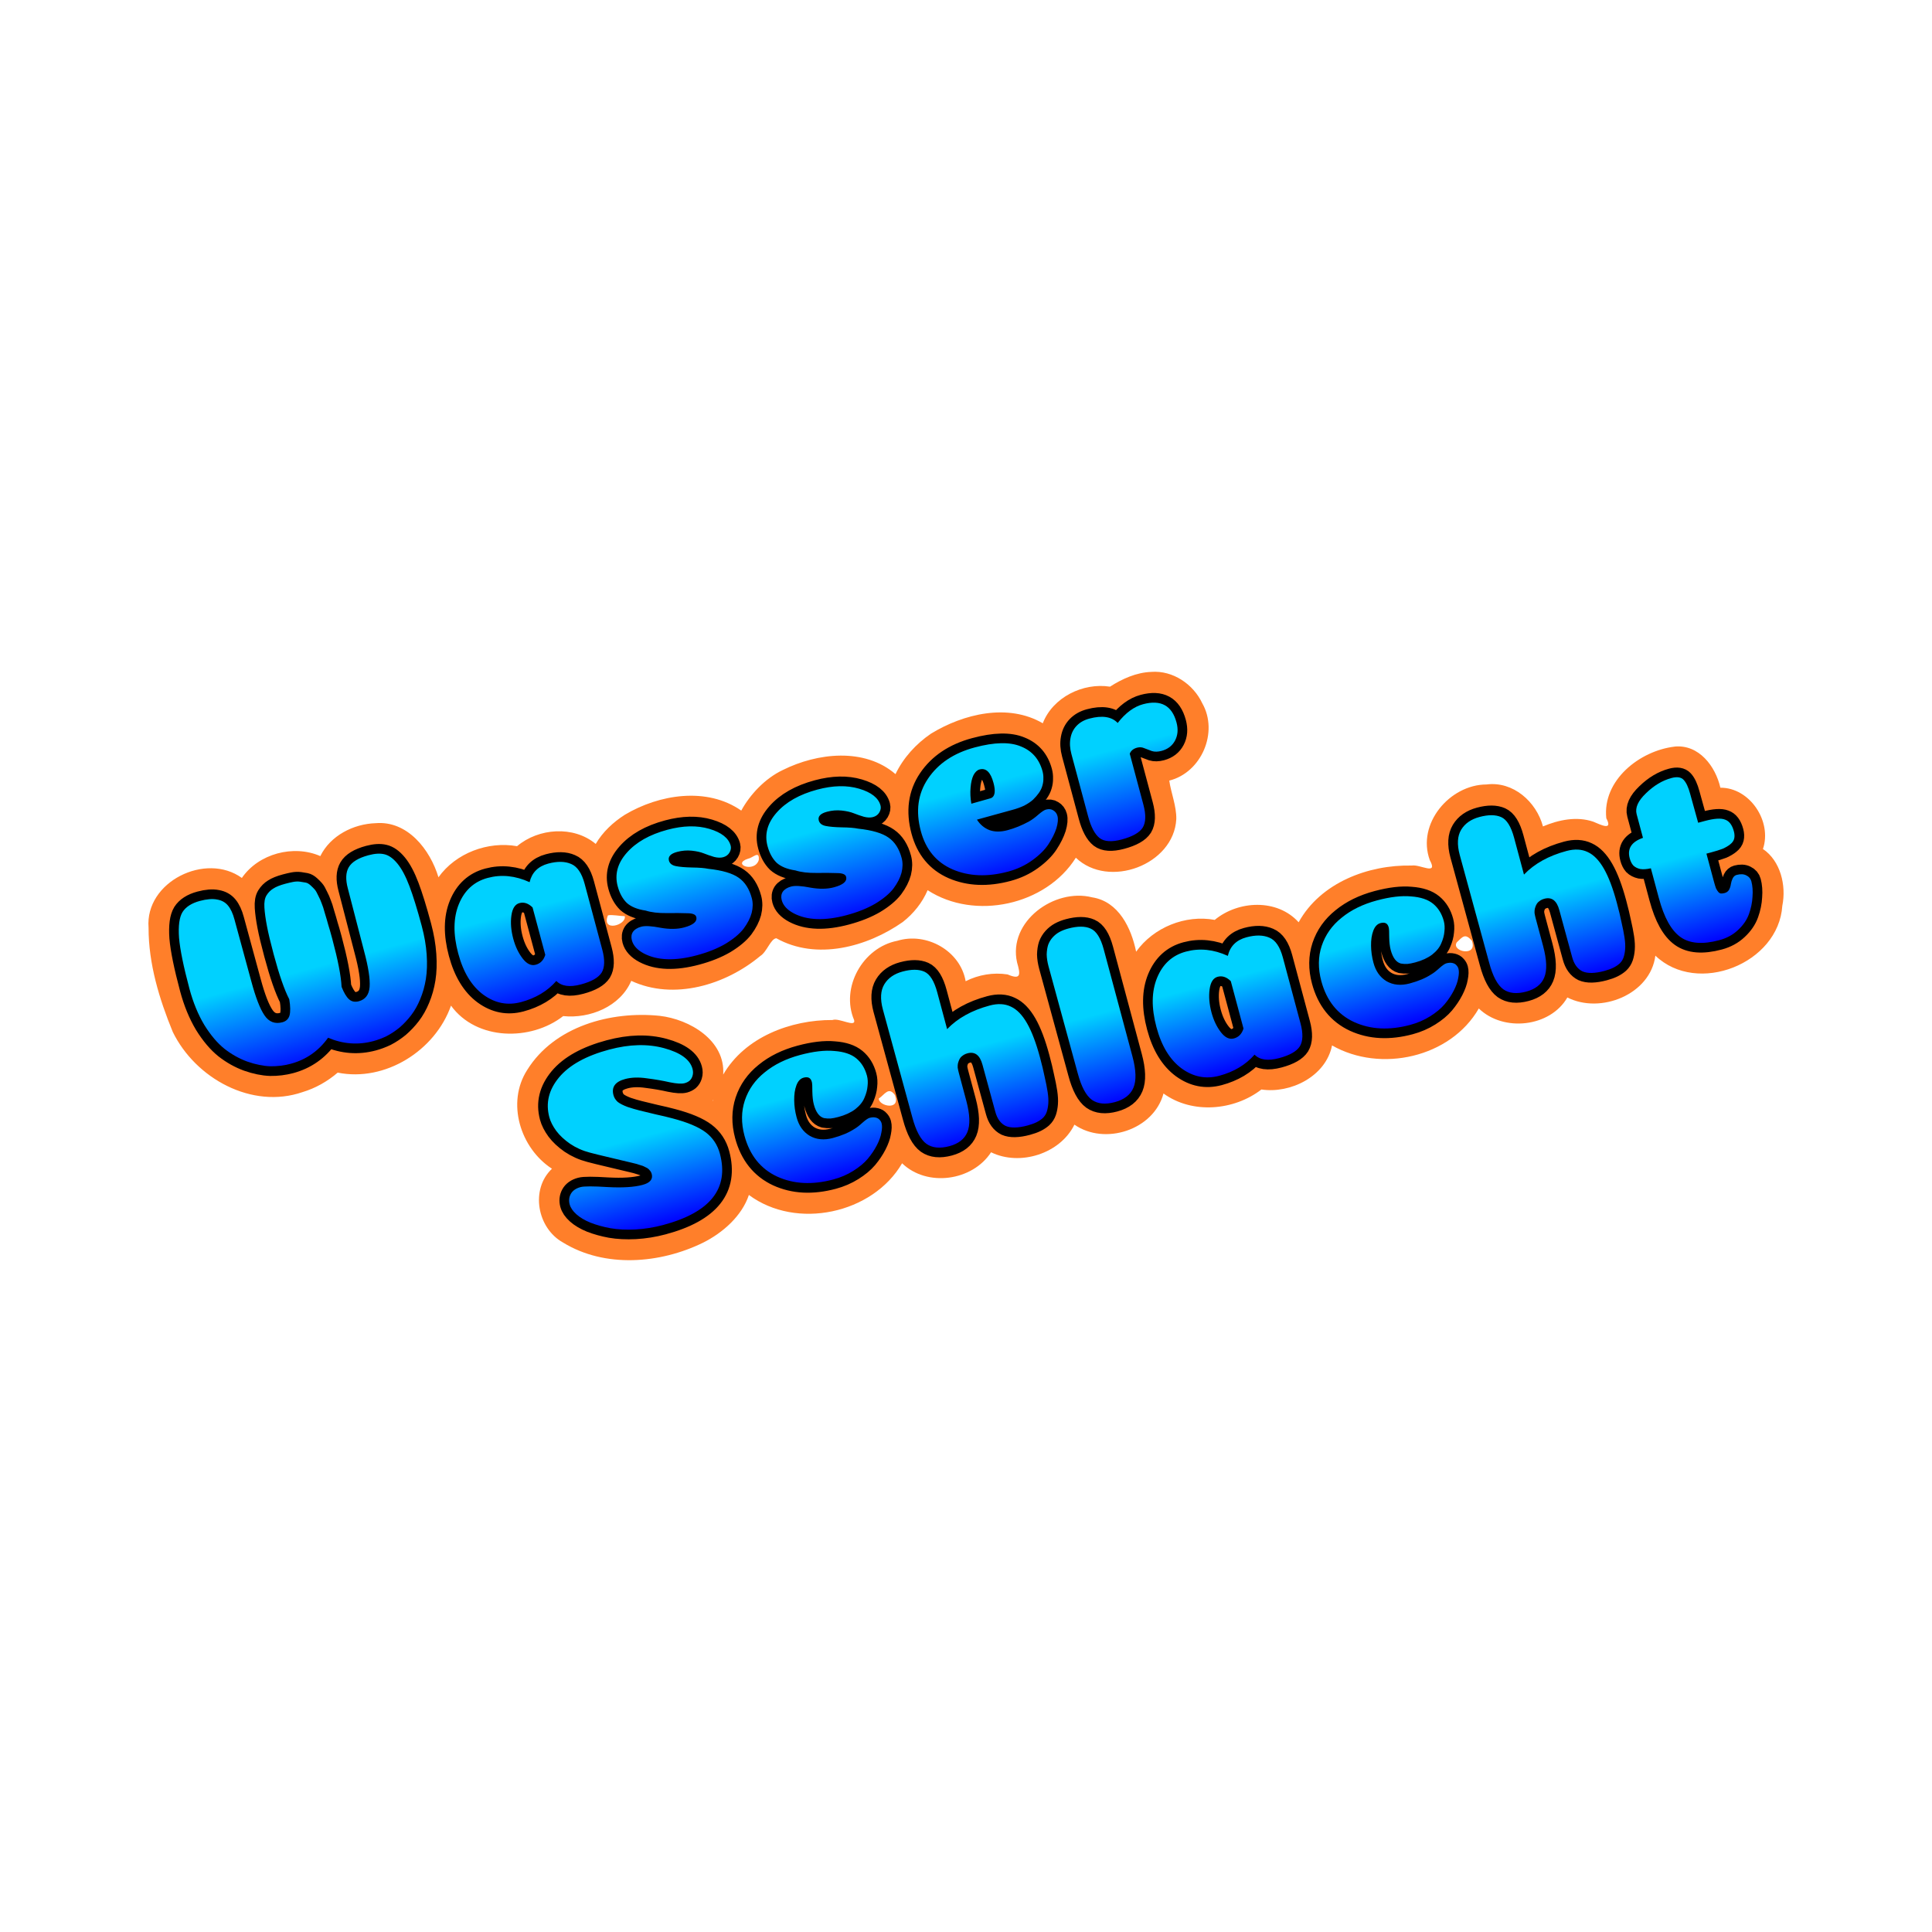
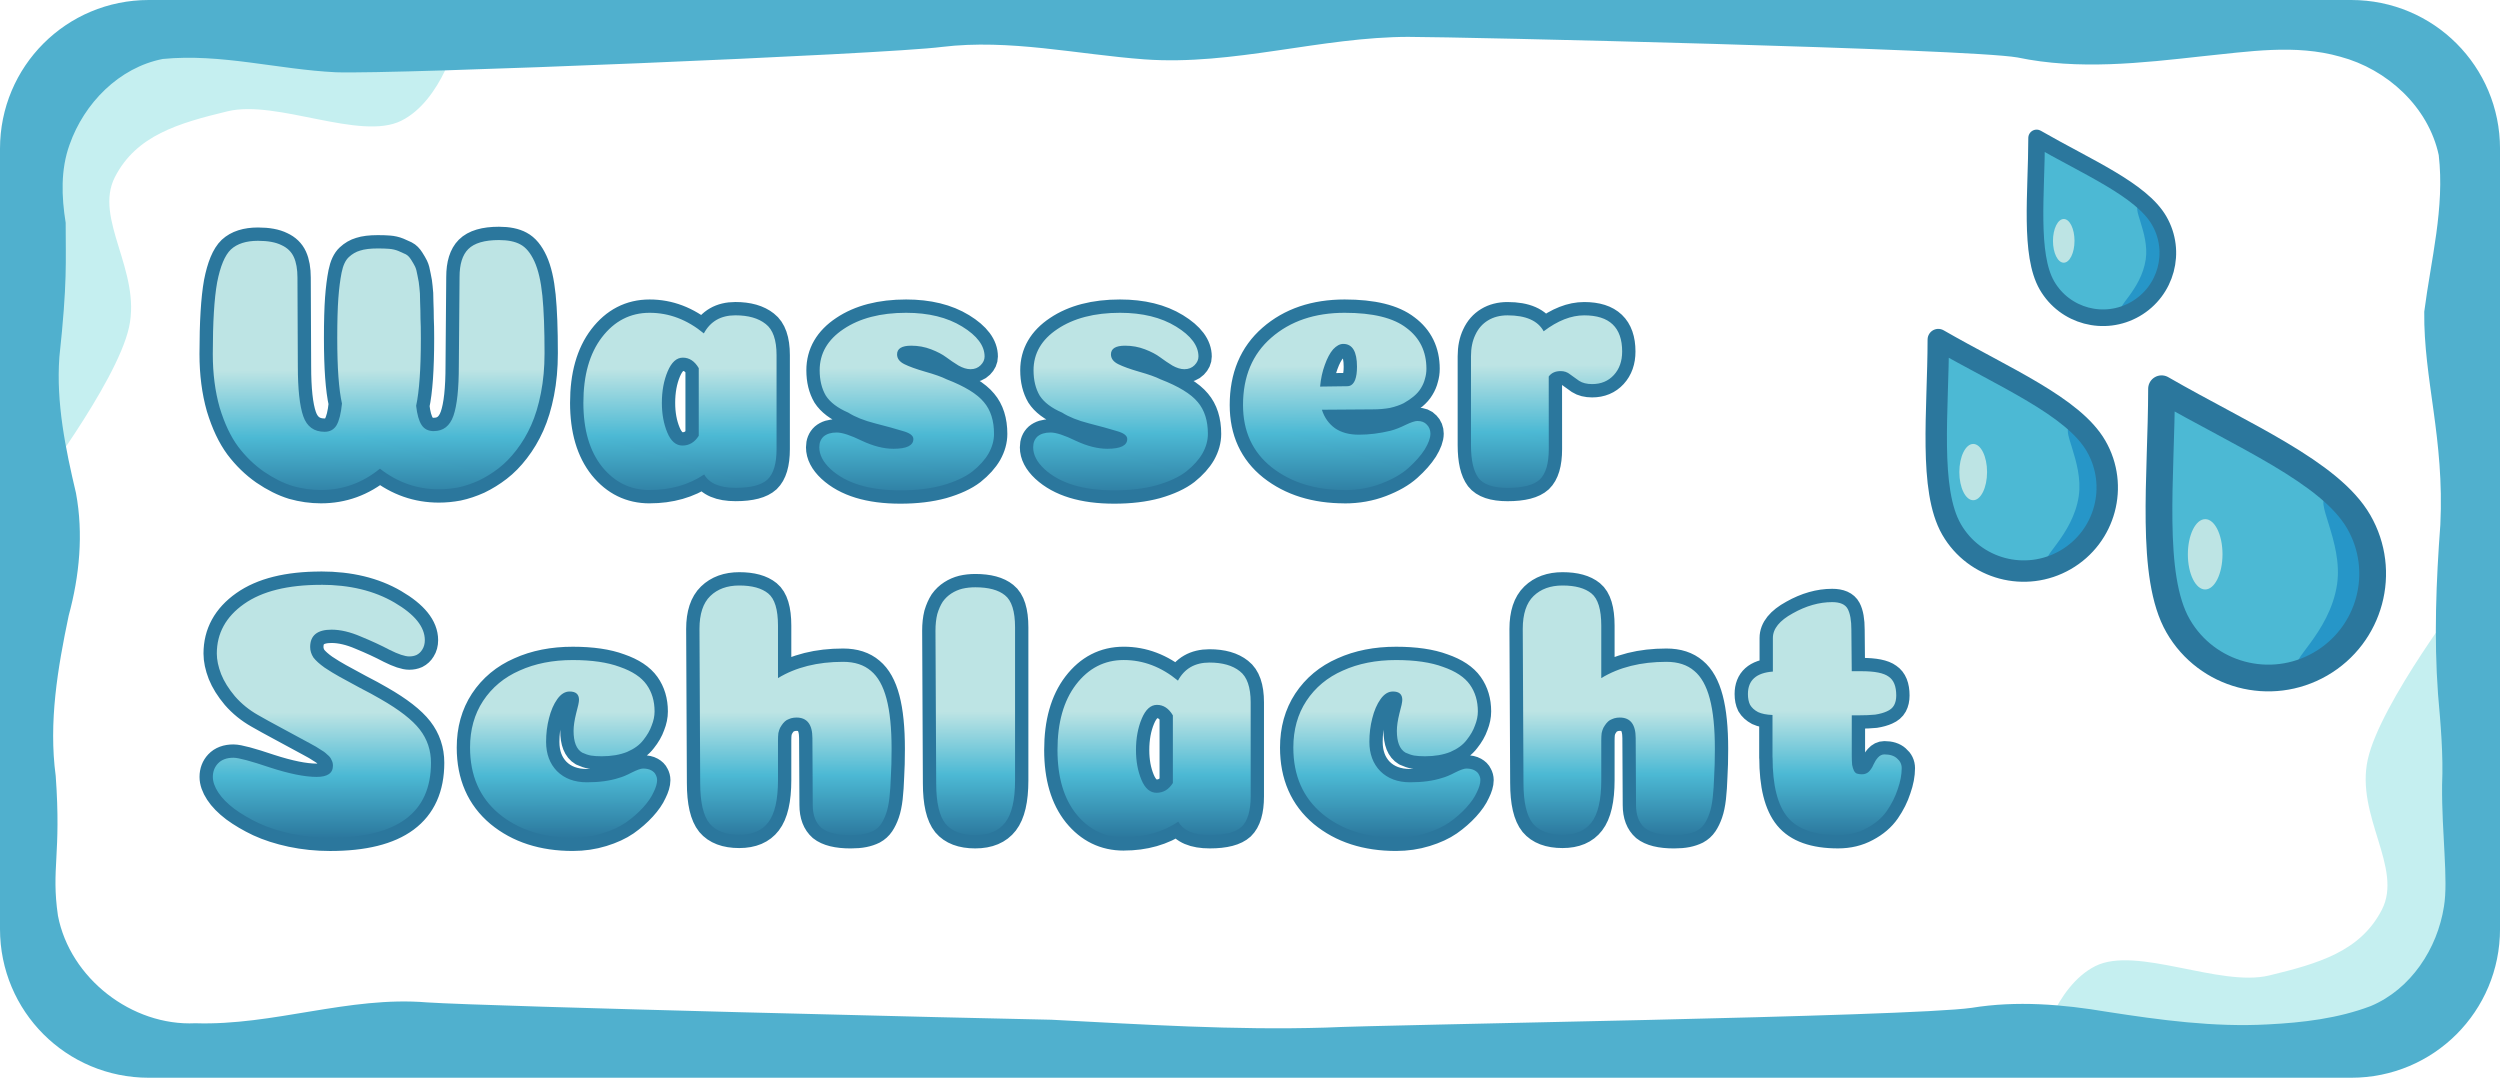
- <svg xmlns="http://www.w3.org/2000/svg" xmlns:xlink="http://www.w3.org/1999/xlink" width="100mm" height="100mm" viewBox="0 0 100 100" version="1.1" id="svg1">
+ <svg xmlns="http://www.w3.org/2000/svg" xmlns:xlink="http://www.w3.org/1999/xlink" width="93.865mm" height="40.464mm" viewBox="0 0 93.865 40.464" version="1.1" id="svg1">
  <defs id="defs1">
+     <linearGradient id="linearGradient29">
+       <stop style="stop-color:#2b779d;stop-opacity:1;" offset="0" id="stop28" />
+       <stop style="stop-color:#4cb9d4;stop-opacity:1;" offset="0.5" id="stop31" />
+       <stop style="stop-color:#bde4e4;stop-opacity:1;" offset="1" id="stop29" />
+     </linearGradient>
    <linearGradient id="linearGradient301">
-       <stop style="stop-color:#0000ff;stop-opacity:1;" offset="0" id="stop301" />
-       <stop style="stop-color:#00d1ff;stop-opacity:1;" offset="1" id="stop302" />
+       <stop style="stop-color:#2b779d;stop-opacity:1;" offset="0" id="stop301" />
+       <stop style="stop-color:#4cb9d4;stop-opacity:1;" offset="0.5" id="stop30" />
+       <stop style="stop-color:#bde4e4;stop-opacity:1;" offset="1" id="stop302" />
    </linearGradient>
-     <linearGradient xlink:href="#linearGradient301" id="linearGradient300" x1="37.911" y1="49.373" x2="36.589" y2="44.524" gradientUnits="userSpaceOnUse" />
-     <linearGradient xlink:href="#linearGradient301" id="linearGradient305" x1="58.454" y1="56.955" x2="57.22" y2="52.37" gradientUnits="userSpaceOnUse" />
+     <linearGradient xlink:href="#linearGradient29" id="linearGradient300" x1="37.911" y1="49.373" x2="36.589" y2="44.524" gradientUnits="userSpaceOnUse" gradientTransform="rotate(15,48.85489,109.8612)" />
+     <linearGradient xlink:href="#linearGradient301" id="linearGradient305" x1="58.454" y1="56.955" x2="57.22" y2="52.37" gradientUnits="userSpaceOnUse" gradientTransform="rotate(15,40.79496,48.63998)" />
  </defs>
-   <g id="layer1">
-     <text xml:space="preserve" style="font-style:normal;font-variant:normal;font-weight:900;font-stretch:normal;font-size:13.582px;line-height:1;font-family:Arial;-inkscape-font-specification:'Arial, Heavy';font-variant-ligatures:normal;font-variant-caps:normal;font-variant-numeric:normal;font-variant-east-asian:normal;letter-spacing:0.397px;word-spacing:5.292px;fill:#00ffff;stroke:none;stroke-width:0.5;stroke-linecap:round;stroke-linejoin:round;paint-order:markers stroke fill" x="146.241" y="-51.261" id="text1">
-       <tspan style="font-style:normal;font-variant:normal;font-weight:900;font-stretch:normal;font-size:13.582px;font-family:Arial;-inkscape-font-specification:'Arial, Heavy';font-variant-ligatures:normal;font-variant-caps:normal;font-variant-numeric:normal;font-variant-east-asian:normal;fill:#00ffff;stroke:none;stroke-width:0.5" x="146.241" y="-51.261" id="tspan2">WASSER</tspan>
-     </text>
-     <text xml:space="preserve" style="font-style:normal;font-variant:normal;font-weight:900;font-stretch:normal;font-size:13.582px;line-height:1;font-family:Arial;-inkscape-font-specification:'Arial, Heavy';font-variant-ligatures:normal;font-variant-caps:normal;font-variant-numeric:normal;font-variant-east-asian:normal;letter-spacing:0.397px;word-spacing:5.292px;fill:#00ffff;stroke:none;stroke-width:0.5;stroke-linecap:round;stroke-linejoin:round;paint-order:markers stroke fill" x="146.241" y="-20.838" id="text4">
-       <tspan style="font-style:normal;font-variant:normal;font-weight:900;font-stretch:normal;font-size:13.582px;font-family:Arial;-inkscape-font-specification:'Arial, Heavy';font-variant-ligatures:normal;font-variant-caps:normal;font-variant-numeric:normal;font-variant-east-asian:normal;fill:#00ffff;stroke:none;stroke-width:0.5" x="146.241" y="-20.838" id="tspan4">SCHLACHT</tspan>
-     </text>
-     <g id="g305" transform="translate(-0.01432842,0.00759314)">
-       <path id="path143" style="font-size:13.582px;line-height:1;font-family:Coiny;-inkscape-font-specification:'Coiny, Normal';letter-spacing:0.397px;word-spacing:5.292px;fill:#ff7f2a;stroke:none;stroke-width:0.5;stroke-linecap:round;stroke-linejoin:round;paint-order:markers stroke fill" d="m 59.605,34.77 c -0.772,0.025 -1.513,0.363 -2.137,0.764 -1.398,-0.218 -2.957,0.548 -3.48,1.895 -1.799,-1.05 -4.107,-0.489 -5.786,0.537 -0.775,0.528 -1.43,1.247 -1.837,2.095 -1.607,-1.383 -4.049,-1.101 -5.83,-0.214 -0.921,0.434 -1.704,1.276 -2.153,2.102 -1.782,-1.243 -4.256,-0.842 -6.029,0.217 -0.602,0.385 -1.142,0.887 -1.504,1.508 -1.148,-0.956 -2.956,-0.824 -4.072,0.117 -1.508,-0.268 -3.171,0.354 -4.068,1.609 -0.431,-1.432 -1.601,-2.939 -3.251,-2.8 -1.152,0.038 -2.342,0.642 -2.864,1.704 -1.389,-0.609 -3.2,-0.127 -4.061,1.131 -1.865,-1.352 -5.022,0.194 -4.829,2.579 -0.002,1.86 0.553,3.688 1.254,5.392 1.172,2.399 4.09,4.02 6.718,3.113 0.668,-0.201 1.289,-0.553 1.817,-1.008 2.458,0.496 5.046,-1.138 5.865,-3.467 1.321,1.819 4.135,1.844 5.807,0.541 1.38,0.143 2.954,-0.491 3.523,-1.824 2.208,1.025 4.884,0.21 6.673,-1.283 0.348,-0.212 0.539,-0.894 0.835,-0.922 2.079,1.164 4.702,0.452 6.545,-0.84 0.554,-0.433 1.011,-1 1.287,-1.648 2.436,1.584 6.128,0.784 7.672,-1.68 1.693,1.623 5.072,0.377 5.199,-1.998 0.015,-0.675 -0.279,-1.375 -0.363,-1.994 1.666,-0.418 2.56,-2.502 1.709,-4 -0.465,-0.992 -1.524,-1.712 -2.639,-1.627 z m 27.086,3.867 c -1.808,0.215 -3.743,1.737 -3.535,3.708 0.361,0.675 -0.296,0.334 -0.676,0.177 -0.856,-0.289 -1.791,-0.097 -2.602,0.246 -0.341,-1.277 -1.542,-2.348 -2.918,-2.172 -1.912,0.005 -3.628,2.039 -2.939,3.918 0.446,0.819 -0.499,0.206 -0.93,0.279 -2.251,-0.05 -4.725,0.883 -5.859,2.936 -1.113,-1.231 -3.12,-1.132 -4.344,-0.123 -1.519,-0.283 -3.171,0.389 -4.068,1.646 -0.249,-1.222 -0.905,-2.603 -2.279,-2.814 -1.95,-0.493 -4.36,1.249 -3.884,3.367 0.177,0.618 0.222,0.929 -0.491,0.624 -0.737,-0.115 -1.506,0.015 -2.17,0.351 -0.272,-1.579 -2.034,-2.557 -3.539,-2.092 -1.781,0.342 -2.951,2.42 -2.232,4.107 0.096,0.404 -0.785,-0.133 -1.12,-0.007 -2.166,-0.012 -4.536,0.886 -5.658,2.825 0.119,-1.771 -1.735,-2.863 -3.287,-3.041 -2.522,-0.259 -5.448,0.536 -6.855,2.797 -1.096,1.703 -0.358,4.053 1.279,5.117 -1.135,1.072 -0.761,3.078 0.57,3.818 2.17,1.335 5.027,1.098 7.25,0.01 1.036,-0.518 2.014,-1.392 2.373,-2.471 2.462,1.829 6.407,0.974 7.93,-1.639 1.298,1.25 3.638,0.917 4.605,-0.57 1.496,0.732 3.576,0.076 4.314,-1.43 1.573,1.093 4.107,0.276 4.611,-1.613 1.486,1.08 3.648,0.889 5.068,-0.207 1.491,0.225 3.333,-0.665 3.656,-2.281 2.505,1.433 6.132,0.635 7.596,-1.912 1.272,1.232 3.693,0.974 4.584,-0.57 1.708,0.873 4.299,-0.148 4.555,-2.164 2.174,2.08 6.376,0.415 6.57,-2.578 0.216,-1.059 -0.095,-2.33 -1.002,-2.943 0.482,-1.422 -0.671,-3.179 -2.203,-3.172 -0.252,-1.107 -1.11,-2.252 -2.371,-2.129 z m -35.625,1.889 c 0.061,0.725 -0.182,0.252 0,0 z m -11.777,3.98 c -0.215,0.692 -1.437,0.216 -0.547,-0.07 0.259,-0.052 0.587,-0.446 0.547,0.07 z m -6.936,2.908 c 0.089,0.471 -1.225,0.839 -0.873,-0.042 0.218,-0.05 0.599,0.037 0.873,0.042 z m 43.842,1.264 c 0.329,0.874 -1.083,0.568 -0.779,0.091 0.311,-0.297 0.429,-0.482 0.779,-0.091 z m -29.865,7.988 c 0.334,0.825 -0.821,0.593 -0.829,0.188 0.306,-0.209 0.508,-0.634 0.829,-0.188 z m -9.406,0.301 c -0.053,2.8e-5 0.049,-0.077 0,0 z" />
-       <path style="font-size:13.582px;line-height:1;font-family:Coiny;-inkscape-font-specification:'Coiny, Normal';letter-spacing:0.397px;word-spacing:5.292px;fill:url(#linearGradient300);fill-opacity:1;stroke:#000000;stroke-width:1;stroke-linecap:round;stroke-linejoin:round;stroke-dasharray:none;paint-order:markers stroke fill" d="m 18.585,51.818 q 0.512,-0.137 0.561,-0.741 0.046,-0.617 -0.292,-1.876 l -0.835,-3.221 q -0.186,-0.695 0.044,-1.095 0.24,-0.416 1.027,-0.627 0.485,-0.13 0.816,-0.05 0.344,0.077 0.677,0.48 0.333,0.403 0.623,1.169 0.29,0.766 0.638,2.065 0.207,0.774 0.255,1.478 0.048,0.704 -0.041,1.263 -0.089,0.558 -0.295,1.049 -0.196,0.474 -0.467,0.828 -0.271,0.354 -0.602,0.639 -0.335,0.272 -0.681,0.45 -0.337,0.161 -0.678,0.252 -1.181,0.316 -2.339,-0.175 -0.737,1.027 -1.931,1.347 -0.512,0.137 -1.062,0.13 -0.554,-0.02 -1.19,-0.244 -0.623,-0.227 -1.174,-0.656 -0.554,-0.442 -1.049,-1.238 -0.485,-0.812 -0.77,-1.875 -0.46,-1.719 -0.539,-2.64 -0.065,-0.925 0.179,-1.327 0.257,-0.406 0.9,-0.579 0.538,-0.144 0.895,-0.071 0.354,0.06 0.562,0.313 0.209,0.253 0.332,0.713 l 0.871,3.198 q 0.337,1.259 0.685,1.771 0.348,0.511 0.925,0.357 0.289,-0.077 0.37,-0.352 0.078,-0.288 -0.014,-0.84 -0.374,-0.715 -0.807,-2.329 -0.243,-0.905 -0.347,-1.454 -0.105,-0.548 -0.132,-0.963 -0.027,-0.415 0.111,-0.634 0.138,-0.22 0.343,-0.345 0.215,-0.142 0.622,-0.251 0.236,-0.063 0.41,-0.096 0.187,-0.036 0.362,-0.013 0.175,0.023 0.294,0.048 0.119,0.024 0.25,0.144 0.131,0.12 0.211,0.211 0.081,0.091 0.183,0.316 0.116,0.222 0.178,0.402 0.072,0.164 0.167,0.518 0.105,0.338 0.175,0.6 0.08,0.246 0.206,0.718 0.443,1.653 0.483,2.486 0.179,0.458 0.383,0.643 0.204,0.184 0.506,0.104 z m 8.395,0.043 q -1.036,0.278 -1.944,-0.379 -0.911,-0.67 -1.304,-2.139 -0.401,-1.496 0.033,-2.554 0.443,-1.075 1.493,-1.356 1.063,-0.285 2.168,0.221 0.178,-0.751 0.966,-0.962 0.708,-0.19 1.186,0.02 0.474,0.196 0.696,1.023 l 0.914,3.411 q 0.211,0.787 -0.033,1.19 -0.247,0.39 -1.074,0.611 -0.866,0.232 -1.271,-0.18 -0.688,0.789 -1.83,1.095 z m 0.6,-4.899 q -0.325,-0.321 -0.679,-0.226 -0.341,0.091 -0.417,0.646 -0.076,0.555 0.096,1.198 0.162,0.603 0.485,1.023 0.323,0.42 0.678,0.325 0.367,-0.098 0.495,-0.512 z m 6.982,-4.022 q 1.22,-0.327 2.167,-0.046 0.947,0.281 1.105,0.871 0.046,0.171 -0.06,0.354 -0.106,0.183 -0.329,0.243 -0.197,0.053 -0.468,-0.015 -0.275,-0.081 -0.527,-0.182 -0.252,-0.101 -0.628,-0.141 -0.376,-0.04 -0.757,0.062 -0.512,0.137 -0.427,0.452 0.06,0.223 0.357,0.284 0.298,0.061 0.835,0.072 0.55,0.007 0.848,0.068 1.086,0.117 1.573,0.464 0.483,0.335 0.677,1.056 0.095,0.354 -0.007,0.761 -0.105,0.394 -0.415,0.814 -0.313,0.407 -0.942,0.787 -0.62,0.363 -1.486,0.595 -1.692,0.453 -2.739,-0.096 -0.509,-0.271 -0.618,-0.678 -0.067,-0.249 0.052,-0.436 0.132,-0.19 0.434,-0.271 0.302,-0.081 0.999,0.056 0.694,0.123 1.219,-0.017 0.722,-0.193 0.627,-0.548 -0.049,-0.184 -0.458,-0.187 -0.412,-0.016 -1.071,-0.008 -0.659,0.008 -1.089,-0.13 -0.644,-0.095 -0.979,-0.399 -0.325,-0.321 -0.469,-0.859 -0.246,-0.918 0.465,-1.728 0.721,-0.826 2.111,-1.198 z m 7.756,-2.078 q 1.22,-0.327 2.167,-0.046 0.947,0.281 1.105,0.871 0.046,0.171 -0.06,0.354 -0.106,0.183 -0.329,0.243 -0.197,0.053 -0.468,-0.015 -0.275,-0.081 -0.527,-0.182 -0.252,-0.101 -0.628,-0.141 -0.376,-0.04 -0.757,0.062 -0.512,0.137 -0.427,0.452 0.06,0.223 0.357,0.284 0.298,0.061 0.835,0.072 0.55,0.007 0.848,0.068 1.086,0.117 1.573,0.464 0.483,0.335 0.677,1.056 0.095,0.354 -0.007,0.761 -0.105,0.394 -0.415,0.814 -0.313,0.407 -0.942,0.787 -0.62,0.363 -1.486,0.595 -1.692,0.453 -2.739,-0.096 -0.509,-0.271 -0.618,-0.678 -0.067,-0.249 0.052,-0.436 0.132,-0.19 0.434,-0.271 0.302,-0.081 0.999,0.056 0.694,0.123 1.219,-0.017 0.722,-0.193 0.627,-0.548 -0.049,-0.184 -0.458,-0.187 -0.412,-0.016 -1.071,-0.008 -0.659,0.008 -1.089,-0.13 -0.644,-0.095 -0.979,-0.399 -0.325,-0.321 -0.469,-0.859 -0.246,-0.918 0.465,-1.728 0.721,-0.826 2.111,-1.198 z m 9.872,4.245 q -1.601,0.429 -2.872,-0.116 -1.258,-0.549 -1.641,-1.979 -0.415,-1.548 0.369,-2.714 0.794,-1.183 2.421,-1.619 1.535,-0.411 2.391,-0.05 0.866,0.345 1.119,1.289 0.049,0.184 0.042,0.368 0.006,0.181 -0.053,0.38 -0.05,0.182 -0.182,0.372 -0.122,0.173 -0.301,0.348 -0.182,0.161 -0.453,0.304 -0.275,0.13 -0.603,0.218 l -1.846,0.509 q 0.244,0.385 0.652,0.543 0.404,0.145 0.929,0.004 0.564,-0.151 1.116,-0.454 0.232,-0.132 0.482,-0.354 0.263,-0.225 0.394,-0.26 0.223,-0.06 0.376,0.04 0.166,0.096 0.219,0.293 0.063,0.236 -0.055,0.633 -0.122,0.384 -0.411,0.827 -0.279,0.426 -0.833,0.828 -0.553,0.401 -1.262,0.591 z M 50.293,41.592 q 0.902,-0.256 0.98,-0.277 0.197,-0.053 0.225,-0.313 0.02,-0.188 -0.061,-0.49 -0.221,-0.827 -0.72,-0.693 -0.184,0.049 -0.315,0.295 -0.118,0.242 -0.151,0.645 -0.036,0.389 0.04,0.833 z m 8.902,0.047 q 0.211,0.787 -0.033,1.19 -0.247,0.39 -1.087,0.615 -0.774,0.207 -1.144,-0.073 -0.374,-0.294 -0.595,-1.12 l -0.865,-3.227 q -0.12,-0.446 -0.05,-0.816 0.066,-0.383 0.319,-0.648 0.253,-0.265 0.659,-0.373 0.997,-0.267 1.467,0.226 0.606,-0.781 1.315,-0.971 1.378,-0.369 1.729,0.943 0.141,0.525 -0.073,0.934 -0.214,0.409 -0.699,0.539 -0.289,0.077 -0.504,0.009 -0.202,-0.072 -0.391,-0.148 -0.176,-0.079 -0.373,-0.027 -0.289,0.077 -0.38,0.313 z" id="text2" aria-label="Wasser" />
-       <path style="font-size:13.582px;line-height:1;font-family:Coiny;-inkscape-font-specification:'Coiny, Normal';letter-spacing:0.397px;word-spacing:5.292px;fill:url(#linearGradient305);fill-opacity:1;stroke:#000000;stroke-width:1;stroke-linecap:round;stroke-linejoin:round;stroke-dasharray:none;paint-order:markers stroke fill" d="m 31.556,54.317 q 1.561,-0.418 2.835,-0.071 1.274,0.348 1.468,1.069 0.053,0.197 -4.34e-4,0.366 -0.044,0.152 -0.157,0.253 -0.104,0.084 -0.248,0.123 -0.236,0.063 -0.772,-0.046 -0.539,-0.123 -1.18,-0.204 -0.644,-0.095 -1.129,0.035 -0.774,0.207 -0.605,0.837 0.053,0.197 0.22,0.349 0.177,0.135 0.505,0.258 0.325,0.11 0.626,0.184 0.301,0.074 0.827,0.2 0.522,0.113 0.887,0.212 1.165,0.307 1.712,0.722 0.547,0.416 0.73,1.098 0.728,2.716 -2.933,3.696 -0.722,0.193 -1.442,0.232 -0.708,0.035 -1.283,-0.064 -0.562,-0.103 -1.033,-0.286 -0.458,-0.187 -0.735,-0.436 -0.278,-0.249 -0.348,-0.511 -0.077,-0.289 0.054,-0.535 0.141,-0.263 0.508,-0.361 0.276,-0.074 1.42,-8.24e-4 1.141,0.06 1.784,-0.112 0.59,-0.158 0.481,-0.565 -0.032,-0.118 -0.109,-0.196 -0.067,-0.094 -0.21,-0.155 -0.133,-0.077 -0.298,-0.117 -0.156,-0.057 -0.44,-0.121 -0.271,-0.068 -0.556,-0.132 -0.271,-0.068 -0.721,-0.172 -0.45,-0.104 -0.873,-0.216 -0.559,-0.145 -1.022,-0.457 -0.45,-0.315 -0.713,-0.667 -0.266,-0.365 -0.358,-0.706 -0.295,-1.102 0.502,-2.061 0.798,-0.959 2.608,-1.444 z m 10.475,1.665 q -0.081,-0.302 -0.422,-0.21 -0.249,0.067 -0.372,0.395 -0.123,0.328 -0.115,0.776 0.004,0.435 0.124,0.881 0.176,0.656 0.678,0.957 0.516,0.298 1.198,0.115 0.669,-0.179 1.112,-0.467 0.183,-0.105 0.42,-0.323 0.25,-0.222 0.368,-0.253 0.184,-0.049 0.319,-0.015 0.136,0.034 0.2,0.115 0.077,0.078 0.105,0.183 0.049,0.184 -0.012,0.481 -0.048,0.294 -0.233,0.653 -0.185,0.359 -0.472,0.703 -0.278,0.328 -0.747,0.622 -0.469,0.295 -1.034,0.446 -1.627,0.436 -2.908,-0.149 -1.285,-0.598 -1.693,-2.12 -0.26,-0.971 0.019,-1.819 0.289,-0.865 1.03,-1.457 0.738,-0.605 1.827,-0.897 1.036,-0.278 1.772,-0.208 0.745,0.053 1.143,0.383 0.398,0.329 0.549,0.893 0.067,0.249 0.032,0.54 -0.022,0.287 -0.161,0.606 -0.126,0.315 -0.474,0.591 -0.351,0.263 -0.876,0.403 -0.236,0.063 -0.401,0.079 -0.151,0.012 -0.343,-0.021 -0.182,-0.05 -0.313,-0.225 -0.131,-0.176 -0.212,-0.477 -0.07,-0.262 -0.077,-0.654 0.003,-0.409 -0.029,-0.527 z m 8.837,-0.877 q -0.2,-0.748 -0.778,-0.593 -0.105,0.028 -0.19,0.079 -0.072,0.047 -0.14,0.108 -0.055,0.057 -0.1,0.153 -0.035,0.08 -0.063,0.186 -0.018,0.089 -0.013,0.214 0.019,0.122 0.057,0.266 l 0.387,1.443 q 0.288,1.076 0.057,1.63 -0.222,0.537 -0.93,0.727 -0.735,0.197 -1.185,-0.118 -0.454,-0.328 -0.735,-1.378 l -1.524,-5.582 q -0.218,-0.813 0.074,-1.299 0.292,-0.486 0.948,-0.662 0.695,-0.186 1.127,0.007 0.432,0.194 0.667,1.073 l 0.51,1.902 q 0.813,-0.85 2.203,-1.223 0.63,-0.169 1.098,0.057 0.465,0.213 0.835,0.859 0.37,0.646 0.672,1.774 0.155,0.577 0.241,1.004 0.099,0.423 0.155,0.788 0.052,0.352 0.033,0.596 -0.019,0.244 -0.082,0.43 -0.063,0.186 -0.209,0.323 -0.136,0.121 -0.323,0.213 -0.186,0.092 -0.462,0.166 -0.735,0.197 -1.133,0.022 -0.389,-0.191 -0.536,-0.742 z m 7.761,-0.434 q 0.285,1.063 0.054,1.617 -0.231,0.554 -0.966,0.751 -0.735,0.197 -1.185,-0.118 -0.454,-0.328 -0.735,-1.378 l -1.51,-5.529 q -0.091,-0.341 -0.096,-0.621 0.008,-0.283 0.077,-0.499 0.082,-0.219 0.234,-0.386 0.152,-0.167 0.348,-0.276 0.209,-0.112 0.458,-0.179 0.722,-0.193 1.153,3.7e-4 0.445,0.19 0.68,1.069 z m 4.491,1.004 q -1.036,0.278 -1.944,-0.379 -0.911,-0.67 -1.304,-2.139 -0.401,-1.496 0.033,-2.554 0.443,-1.075 1.493,-1.356 1.063,-0.285 2.168,0.221 0.178,-0.751 0.966,-0.962 0.708,-0.19 1.186,0.02 0.474,0.196 0.696,1.023 l 0.914,3.411 q 0.211,0.787 -0.033,1.19 -0.247,0.39 -1.074,0.611 -0.866,0.232 -1.271,-0.18 -0.688,0.789 -1.83,1.095 z m 0.6,-4.899 q -0.325,-0.321 -0.679,-0.226 -0.341,0.091 -0.417,0.646 -0.076,0.555 0.096,1.198 0.162,0.603 0.485,1.023 0.323,0.42 0.678,0.325 0.367,-0.098 0.495,-0.512 z m 8.169,-2.794 q -0.081,-0.302 -0.422,-0.21 -0.249,0.067 -0.372,0.395 -0.123,0.328 -0.115,0.776 0.004,0.435 0.124,0.881 0.176,0.656 0.678,0.957 0.516,0.298 1.198,0.115 0.669,-0.179 1.112,-0.467 0.183,-0.105 0.42,-0.323 0.25,-0.222 0.368,-0.253 0.184,-0.049 0.319,-0.015 0.136,0.034 0.2,0.115 0.077,0.078 0.105,0.183 0.049,0.184 -0.012,0.481 -0.048,0.294 -0.233,0.653 -0.185,0.359 -0.472,0.703 -0.278,0.328 -0.747,0.622 -0.469,0.295 -1.034,0.446 -1.627,0.436 -2.908,-0.149 -1.285,-0.598 -1.693,-2.12 -0.26,-0.971 0.019,-1.819 0.289,-0.865 1.03,-1.457 0.738,-0.605 1.827,-0.897 1.036,-0.278 1.772,-0.208 0.745,0.053 1.143,0.383 0.398,0.329 0.549,0.893 0.067,0.249 0.032,0.54 -0.022,0.287 -0.161,0.606 -0.126,0.315 -0.474,0.591 -0.351,0.263 -0.876,0.403 -0.236,0.063 -0.401,0.079 -0.151,0.012 -0.343,-0.021 -0.182,-0.05 -0.313,-0.225 -0.131,-0.176 -0.212,-0.477 -0.07,-0.262 -0.077,-0.654 0.003,-0.409 -0.029,-0.527 z m 8.837,-0.877 q -0.2,-0.748 -0.778,-0.593 -0.105,0.028 -0.19,0.079 -0.072,0.047 -0.14,0.108 -0.055,0.057 -0.1,0.153 -0.035,0.08 -0.063,0.186 -0.018,0.089 -0.013,0.214 0.019,0.122 0.057,0.266 l 0.387,1.443 q 0.288,1.076 0.057,1.63 -0.222,0.537 -0.93,0.727 -0.735,0.197 -1.185,-0.118 -0.454,-0.328 -0.735,-1.378 l -1.524,-5.582 q -0.218,-0.813 0.074,-1.299 0.292,-0.486 0.948,-0.662 0.695,-0.186 1.127,0.007 0.432,0.194 0.667,1.073 l 0.51,1.902 q 0.813,-0.85 2.203,-1.223 0.63,-0.169 1.098,0.057 0.465,0.213 0.835,0.859 0.37,0.646 0.672,1.774 0.155,0.577 0.241,1.004 0.099,0.423 0.155,0.788 0.052,0.352 0.033,0.596 -0.019,0.244 -0.082,0.43 -0.063,0.186 -0.209,0.323 -0.136,0.121 -0.323,0.213 -0.186,0.092 -0.462,0.166 -0.735,0.197 -1.133,0.022 -0.389,-0.191 -0.536,-0.742 z m 5.152,-0.621 -0.415,-1.548 q -0.331,0.075 -0.553,0.036 -0.225,-0.052 -0.359,-0.185 -0.121,-0.136 -0.184,-0.372 -0.2,-0.748 0.687,-1.056 L 84.727,42.137 q -0.134,-0.499 0.483,-1.085 0.613,-0.6 1.321,-0.79 0.433,-0.116 0.631,0.098 0.198,0.214 0.332,0.713 l 0.417,1.505 0.354,-0.095 q 0.722,-0.193 1.037,-0.067 0.325,0.11 0.458,0.608 0.056,0.21 0.016,0.375 -0.04,0.165 -0.203,0.293 -0.149,0.124 -0.388,0.231 -0.242,0.093 -0.61,0.191 l -0.236,0.063 0.387,1.443 q 0.056,0.21 0.108,0.351 0.061,0.124 0.122,0.192 0.06,0.068 0.133,0.077 0.086,0.005 0.191,-0.023 0.157,-0.042 0.234,-0.175 0.073,-0.146 0.091,-0.291 0.027,-0.162 0.091,-0.291 0.073,-0.146 0.205,-0.181 0.302,-0.081 0.498,0.021 0.209,0.099 0.265,0.309 0.095,0.354 0.06,0.8 -0.022,0.442 -0.183,0.893 -0.16,0.451 -0.566,0.827 -0.392,0.372 -0.97,0.527 -1.299,0.348 -2.012,-0.164 -0.714,-0.512 -1.114,-2.007 z" id="text3" aria-label="Schlacht" />
+   <g id="layer1" transform="translate(-3.051784,-29.77579)">
+     <g id="g32" transform="translate(-0.436398,-0.9351385)">
+       <path style="fill:#c5eff0;fill-opacity:1;stroke:none;stroke-width:1.3;stroke-linecap:round;stroke-linejoin:round;stroke-dasharray:none;stroke-opacity:1;paint-order:stroke fill markers" d="m 80.046,70.157 h 13.346 l 2.825,-2.765 -0.125,-14.516 c 0,0 -3.235,4.23 -3.703,6.348 -0.468,2.118 1.334,4.076 0.529,5.643 -0.805,1.566 -2.38,2.021 -4.232,2.469 -1.852,0.447 -4.982,-1.125 -6.524,-0.353 -1.542,0.772 -2.116,3.174 -2.116,3.174 z" id="path48" />
+       <path style="fill:#c5eff0;fill-opacity:1;stroke:none;stroke-width:1.3;stroke-linecap:round;stroke-linejoin:round;stroke-dasharray:none;stroke-opacity:1;paint-order:stroke fill markers" d="M 20.674,32.068 H 7.329 l -2.825,2.765 0.125,14.516 c 0,0 3.235,-4.23 3.703,-6.348 0.468,-2.118 -1.334,-4.076 -0.529,-5.643 0.805,-1.566 2.38,-2.021 4.232,-2.469 1.852,-0.447 4.982,1.125 6.524,0.353 1.542,-0.772 2.116,-3.174 2.116,-3.174 z" id="path47" />
+       <path id="rect27" style="fill:#50b0ce;fill-opacity:1;stroke:none;stroke-width:0.1;stroke-dasharray:none;paint-order:stroke fill markers" d="m 9.075,30.711 c -3.095,0 -5.587,2.492 -5.587,5.587 v 29.291 c 0,3.095 2.492,5.587 5.587,5.587 H 91.767 c 3.095,0 5.587,-2.492 5.587,-5.587 V 36.298 c 0,-3.095 -2.492,-5.587 -5.587,-5.587 z m 47.329,1.385 c 1.905,0 20.968,0.445 22.83,0.772 2.293,0.481 4.648,0.209 6.951,-0.046 1.712,-0.17 3.481,-0.464 5.17,0.018 1.759,0.467 3.311,1.884 3.698,3.695 0.229,1.979 -0.294,3.93 -0.544,5.88 -0.027,2.546 0.761,4.74 0.604,8.002 -0.158,2.113 -0.241,4.236 -0.087,6.352 0.1,1.137 0.202,2.277 0.153,3.42 -0.016,1.843 0.238,3.551 0.07,4.558 -0.246,1.582 -1.241,3.105 -2.747,3.737 -1.231,0.467 -2.555,0.623 -3.863,0.689 -2.026,0.112 -4.044,-0.164 -6.041,-0.473 -1.676,-0.283 -3.396,-0.423 -5.083,-0.149 -2.34,0.339 -21.898,0.624 -24.26,0.742 -3.431,0.104 -6.861,-0.119 -10.287,-0.295 -2.385,-0.044 -21.07,-0.494 -23.446,-0.651 -2.934,-0.245 -5.771,0.877 -8.699,0.783 -2.384,0.114 -4.707,-1.69 -5.159,-4.038 -0.26,-1.789 0.13,-2.274 -0.084,-5.246 -0.271,-2.018 0.073,-4.048 0.487,-6.021 0.406,-1.492 0.558,-3.073 0.274,-4.601 -0.394,-1.669 -0.748,-3.38 -0.624,-5.105 0.305,-2.825 0.236,-3.56 0.237,-5.044 -0.157,-0.973 -0.194,-1.998 0.148,-2.938 0.546,-1.549 1.853,-2.89 3.497,-3.212 2.182,-0.214 4.325,0.394 6.494,0.499 2.186,0.085 20.612,-0.673 22.757,-0.951 2.547,-0.307 5.078,0.28 7.61,0.467 3.339,0.241 6.619,-0.845 9.944,-0.845 z" />
+     </g>
+     <g id="g35" transform="translate(-15.29676)">
+       <path style="font-size:13.582px;line-height:1;font-family:Coiny;-inkscape-font-specification:'Coiny, Normal';letter-spacing:0.397px;word-spacing:5.292px;fill:url(#linearGradient300);fill-opacity:1;stroke:#2b779d;stroke-width:1;stroke-linecap:round;stroke-linejoin:round;stroke-dasharray:none;stroke-opacity:1;paint-order:markers stroke fill" d="m 34.639,45.961 q 0.53,0 0.733,-0.57 0.204,-0.584 0.204,-1.888 l 0.027,-3.328 q 0,-0.72 0.326,-1.046 0.34,-0.34 1.154,-0.34 0.503,0 0.801,0.163 0.312,0.163 0.53,0.638 0.217,0.475 0.299,1.29 0.081,0.815 0.081,2.16 0,0.801 -0.136,1.494 -0.136,0.693 -0.367,1.209 -0.231,0.516 -0.557,0.937 -0.312,0.407 -0.666,0.679 -0.353,0.272 -0.747,0.462 -0.394,0.177 -0.774,0.258 -0.367,0.068 -0.72,0.068 -1.222,0 -2.214,-0.774 -0.978,0.801 -2.214,0.801 -0.53,0 -1.059,-0.149 -0.53,-0.163 -1.087,-0.543 -0.543,-0.38 -0.964,-0.937 -0.421,-0.57 -0.693,-1.467 -0.258,-0.91 -0.258,-2.01 -10e-7,-1.779 0.163,-2.689 0.177,-0.91 0.516,-1.236 0.353,-0.326 1.019,-0.326 0.557,0 0.883,0.163 0.326,0.149 0.462,0.448 0.136,0.299 0.136,0.774 l 0.014,3.314 q -1e-6,1.304 0.204,1.888 0.204,0.584 0.801,0.584 0.299,-5e-6 0.448,-0.244 0.149,-0.258 0.204,-0.815 -0.177,-0.788 -0.177,-2.458 0,-0.937 0.041,-1.494 0.041,-0.557 0.122,-0.964 0.081,-0.407 0.272,-0.584 0.19,-0.177 0.421,-0.244 0.244,-0.081 0.666,-0.081 0.244,5e-6 0.421,0.014 0.19,0.014 0.353,0.081 0.163,0.068 0.272,0.122 0.109,0.054 0.204,0.204 0.095,0.149 0.149,0.258 0.054,0.109 0.095,0.353 0.054,0.244 0.068,0.435 0.027,0.177 0.027,0.543 0.014,0.353 0.014,0.625 0.014,0.258 0.014,0.747 0,1.711 -0.177,2.526 0.054,0.489 0.204,0.72 0.149,0.231 0.462,0.231 z m 8.098,2.214 q -1.073,0 -1.779,-0.869 -0.706,-0.883 -0.706,-2.404 -10e-7,-1.548 0.693,-2.458 0.706,-0.924 1.793,-0.924 1.1,0 2.037,0.774 0.367,-0.679 1.182,-0.679 0.733,10e-7 1.141,0.326 0.407,0.312 0.407,1.168 l -10e-7,3.531 q 0,0.815 -0.34,1.141 -0.34,0.312 -1.195,0.312 -0.896,1e-6 -1.182,-0.503 -0.869,0.584 -2.051,0.584 z m 1.847,-4.577 q -0.231,-0.394 -0.598,-0.394 -0.353,3e-6 -0.57,0.516 -0.217,0.516 -0.217,1.182 0,0.625 0.204,1.114 0.204,0.489 0.57,0.489 0.38,-2e-6 0.611,-0.367 z m 7.785,-2.078 q 1.263,0 2.105,0.516 0.842,0.516 0.842,1.127 2e-6,0.177 -0.149,0.326 -0.149,0.149 -0.38,0.149 -0.204,10e-7 -0.448,-0.136 -0.244,-0.149 -0.462,-0.312 -0.217,-0.163 -0.57,-0.299 -0.353,-0.136 -0.747,-0.136 -0.53,0 -0.53,0.326 10e-7,0.231 0.272,0.367 0.272,0.136 0.788,0.285 0.53,0.149 0.801,0.285 1.019,0.394 1.399,0.856 0.38,0.448 0.38,1.195 -2e-6,0.367 -0.204,0.733 -0.204,0.353 -0.611,0.679 -0.407,0.312 -1.114,0.516 -0.693,0.19 -1.589,0.19 -1.752,0 -2.621,-0.801 -0.421,-0.394 -0.421,-0.815 0,-0.258 0.163,-0.407 0.177,-0.149 0.489,-0.149 0.312,0 0.951,0.312 0.638,0.299 1.182,0.299 0.747,0 0.747,-0.367 4e-6,-0.19 -0.394,-0.299 -0.394,-0.122 -1.032,-0.285 -0.638,-0.163 -1.019,-0.407 -0.598,-0.258 -0.842,-0.638 -0.231,-0.394 -0.231,-0.951 -10e-7,-0.951 0.896,-1.548 0.91,-0.611 2.35,-0.611 z m 8.03,1e-6 q 1.263,-1e-6 2.105,0.516 0.842,0.516 0.842,1.127 2e-6,0.177 -0.149,0.326 -0.149,0.149 -0.38,0.149 -0.204,10e-7 -0.448,-0.136 -0.244,-0.149 -0.462,-0.312 -0.217,-0.163 -0.57,-0.299 -0.353,-0.136 -0.747,-0.136 -0.53,0 -0.53,0.326 0,0.231 0.272,0.367 0.272,0.136 0.788,0.285 0.53,0.149 0.801,0.285 1.019,0.394 1.399,0.856 0.38,0.448 0.38,1.195 -2e-6,0.367 -0.204,0.733 -0.204,0.353 -0.611,0.679 -0.407,0.312 -1.114,0.516 -0.693,0.19 -1.589,0.19 -1.752,0 -2.621,-0.801 -0.421,-0.394 -0.421,-0.815 0,-0.258 0.163,-0.407 0.177,-0.149 0.489,-0.149 0.312,1e-6 0.951,0.312 0.638,0.299 1.182,0.299 0.747,10e-7 0.747,-0.367 3e-6,-0.19 -0.394,-0.299 -0.394,-0.122 -1.032,-0.285 -0.638,-0.163 -1.019,-0.407 -0.598,-0.258 -0.842,-0.638 -0.231,-0.394 -0.231,-0.951 0,-0.951 0.896,-1.548 0.91,-0.611 2.35,-0.611 z m 8.437,6.655 q -1.657,0 -2.744,-0.856 -1.073,-0.856 -1.073,-2.336 0,-1.603 1.059,-2.526 1.073,-0.937 2.757,-0.937 1.589,0 2.323,0.57 0.747,0.557 0.747,1.535 -4e-6,0.19 -0.054,0.367 -0.041,0.177 -0.149,0.353 -0.095,0.163 -0.272,0.312 -0.163,0.136 -0.38,0.258 -0.217,0.109 -0.516,0.177 -0.299,0.054 -0.638,0.054 l -1.915,0.014 q 0.136,0.435 0.489,0.693 0.353,0.244 0.896,0.244 0.584,0 1.195,-0.149 0.258,-0.068 0.557,-0.217 0.312,-0.149 0.448,-0.149 0.231,-10e-7 0.353,0.136 0.136,0.136 0.136,0.34 -5e-6,0.244 -0.217,0.598 -0.217,0.34 -0.611,0.693 -0.38,0.34 -1.019,0.584 -0.638,0.244 -1.372,0.244 z m -0.924,-3.884 q 0.937,-0.014 1.019,-0.014 0.204,-10e-7 0.299,-0.244 0.068,-0.177 0.068,-0.489 0,-0.856 -0.516,-0.856 -0.19,-3e-6 -0.38,0.204 -0.177,0.204 -0.312,0.584 -0.136,0.367 -0.177,0.815 z m 8.587,2.35 q 0,0.815 -0.34,1.141 -0.34,0.312 -1.209,0.312 -0.801,0 -1.087,-0.367 -0.285,-0.38 -0.285,-1.236 l -10e-7,-3.341 q 0,-0.462 0.163,-0.801 0.163,-0.353 0.475,-0.543 0.312,-0.19 0.733,-0.19 1.032,0 1.358,0.598 0.788,-0.598 1.521,-0.598 1.426,0 1.426,1.358 0,0.543 -0.312,0.883 -0.312,0.34 -0.815,0.34 -0.299,4e-6 -0.489,-0.122 -0.177,-0.122 -0.34,-0.244 -0.149,-0.122 -0.353,-0.122 -0.299,4e-6 -0.448,0.204 z" id="text2" aria-label="Wasser" />
+       <path style="font-size:13.582px;line-height:1;font-family:Coiny;-inkscape-font-specification:'Coiny, Normal';letter-spacing:0.397px;word-spacing:5.292px;fill:url(#linearGradient305);fill-opacity:1;stroke:#2b779d;stroke-width:1;stroke-linecap:round;stroke-linejoin:round;stroke-dasharray:none;stroke-opacity:1;paint-order:markers stroke fill" d="m 30.401,51.732 q 1.616,0 2.757,0.666 1.141,0.666 1.141,1.413 1e-6,0.204 -0.095,0.353 -0.081,0.136 -0.217,0.204 -0.122,0.054 -0.272,0.054 -0.244,5e-6 -0.733,-0.244 -0.489,-0.258 -1.087,-0.503 -0.598,-0.258 -1.1,-0.258 -0.801,0 -0.801,0.652 1e-6,0.204 0.122,0.394 0.136,0.177 0.421,0.38 0.285,0.19 0.557,0.34 0.272,0.149 0.747,0.407 0.475,0.244 0.801,0.435 1.046,0.598 1.467,1.141 0.421,0.543 0.421,1.25 0,2.811 -3.789,2.811 -0.747,0 -1.453,-0.149 -0.693,-0.149 -1.222,-0.394 -0.516,-0.244 -0.924,-0.543 -0.394,-0.299 -0.598,-0.611 -0.204,-0.312 -0.204,-0.584 -4e-6,-0.299 0.19,-0.503 0.204,-0.217 0.584,-0.217 0.285,1e-6 1.372,0.367 1.087,0.353 1.752,0.353 0.611,-10e-7 0.611,-0.421 -3e-6,-0.122 -0.054,-0.217 -0.041,-0.109 -0.163,-0.204 -0.109,-0.109 -0.258,-0.19 -0.136,-0.095 -0.394,-0.231 -0.244,-0.136 -0.503,-0.272 -0.244,-0.136 -0.652,-0.353 -0.407,-0.217 -0.788,-0.435 -0.503,-0.285 -0.869,-0.706 -0.353,-0.421 -0.516,-0.828 -0.163,-0.421 -0.163,-0.774 1e-6,-1.141 1.019,-1.861 1.019,-0.72 2.893,-0.72 z m 9.687,4.319 q 1e-6,-0.312 -0.353,-0.312 -0.258,0 -0.462,0.285 -0.204,0.285 -0.312,0.72 -0.109,0.421 -0.109,0.883 0,0.679 0.407,1.1 0.421,0.421 1.127,0.421 0.693,0 1.195,-0.163 0.204,-0.054 0.489,-0.204 0.299,-0.149 0.421,-0.149 0.19,3e-6 0.312,0.068 0.122,0.068 0.163,0.163 0.054,0.095 0.054,0.204 -4e-6,0.19 -0.136,0.462 -0.122,0.272 -0.394,0.57 -0.272,0.299 -0.638,0.557 -0.353,0.244 -0.883,0.407 -0.53,0.163 -1.114,0.163 -1.684,0 -2.771,-0.896 -1.087,-0.91 -1.087,-2.485 1e-6,-1.005 0.489,-1.752 0.503,-0.761 1.372,-1.141 0.869,-0.394 1.997,-0.394 1.073,0 1.766,0.258 0.706,0.244 1.005,0.666 0.299,0.421 0.299,1.005 1e-6,0.258 -0.109,0.53 -0.095,0.272 -0.312,0.543 -0.204,0.272 -0.611,0.448 -0.407,0.163 -0.951,0.163 -0.244,5e-6 -0.407,-0.027 -0.149,-0.027 -0.326,-0.109 -0.163,-0.095 -0.244,-0.299 -0.081,-0.204 -0.081,-0.516 4e-6,-0.272 0.095,-0.652 0.109,-0.394 0.109,-0.516 z m 8.763,1.44 q 10e-7,-0.774 -0.598,-0.774 -0.109,-1e-6 -0.204,0.027 -0.081,0.027 -0.163,0.068 -0.068,0.041 -0.136,0.122 -0.054,0.068 -0.109,0.163 -0.041,0.081 -0.068,0.204 -0.014,0.122 -0.014,0.272 V 59.066 q 0,1.114 -0.367,1.589 -0.353,0.462 -1.087,0.462 -0.761,0 -1.114,-0.421 -0.353,-0.435 -0.353,-1.521 l -0.027,-5.786 q -10e-7,-0.842 0.407,-1.236 0.407,-0.394 1.087,-0.394 0.72,0 1.087,0.299 0.367,0.299 0.367,1.209 l -1e-6,1.969 q 1.005,-0.611 2.445,-0.611 0.652,0 1.046,0.34 0.394,0.326 0.584,1.046 0.19,0.72 0.19,1.888 -10e-7,0.598 -0.027,1.032 -0.014,0.435 -0.054,0.801 -0.041,0.353 -0.122,0.584 -0.081,0.231 -0.19,0.394 -0.109,0.163 -0.285,0.258 -0.163,0.081 -0.367,0.122 -0.204,0.041 -0.489,0.041 -0.761,0 -1.1,-0.272 -0.326,-0.285 -0.326,-0.856 z m 7.609,1.589 q 0,1.1 -0.367,1.575 -0.367,0.475 -1.127,0.475 -0.761,-10e-7 -1.114,-0.421 -0.353,-0.435 -0.353,-1.521 l -0.027,-5.732 q -4e-6,-0.353 0.068,-0.625 0.081,-0.272 0.204,-0.462 0.136,-0.19 0.326,-0.312 0.19,-0.122 0.407,-0.177 0.231,-0.054 0.489,-0.054 0.747,0 1.114,0.299 0.38,0.299 0.38,1.209 z m 4.078,2.132 q -1.073,0 -1.779,-0.869 -0.706,-0.883 -0.706,-2.404 0,-1.548 0.693,-2.458 0.706,-0.924 1.793,-0.924 1.1,10e-7 2.037,0.774 0.367,-0.679 1.182,-0.679 0.733,10e-7 1.141,0.326 0.407,0.312 0.407,1.168 l -10e-7,3.531 q 0,0.815 -0.34,1.141 -0.34,0.312 -1.195,0.312 -0.896,0 -1.182,-0.503 -0.869,0.584 -2.051,0.584 z m 1.847,-4.577 q -0.231,-0.394 -0.598,-0.394 -0.353,4e-6 -0.57,0.516 -0.217,0.516 -0.217,1.182 -10e-7,0.625 0.204,1.114 0.204,0.489 0.57,0.489 0.38,-3e-6 0.611,-0.367 z m 8.614,-0.584 q 1e-6,-0.312 -0.353,-0.312 -0.258,0 -0.462,0.285 -0.204,0.285 -0.312,0.72 -0.109,0.421 -0.109,0.883 0,0.679 0.407,1.1 0.421,0.421 1.127,0.421 0.693,10e-7 1.195,-0.163 0.204,-0.054 0.489,-0.204 0.299,-0.149 0.421,-0.149 0.19,3e-6 0.312,0.068 0.122,0.068 0.163,0.163 0.054,0.095 0.054,0.204 -3e-6,0.19 -0.136,0.462 -0.122,0.272 -0.394,0.57 -0.272,0.299 -0.638,0.557 -0.353,0.244 -0.883,0.407 -0.53,0.163 -1.114,0.163 -1.684,-10e-7 -2.771,-0.896 -1.087,-0.91 -1.087,-2.485 0,-1.005 0.489,-1.752 0.503,-0.761 1.372,-1.141 0.869,-0.394 1.997,-0.394 1.073,0 1.766,0.258 0.706,0.244 1.005,0.666 0.299,0.421 0.299,1.005 0,0.258 -0.109,0.53 -0.095,0.272 -0.312,0.543 -0.204,0.272 -0.611,0.448 -0.407,0.163 -0.951,0.163 -0.244,5e-6 -0.407,-0.027 -0.149,-0.027 -0.326,-0.109 -0.163,-0.095 -0.244,-0.299 -0.081,-0.204 -0.081,-0.516 4e-6,-0.272 0.095,-0.652 0.109,-0.394 0.109,-0.516 z m 8.763,1.44 q 0,-0.774 -0.598,-0.774 -0.109,-2e-6 -0.204,0.027 -0.081,0.027 -0.163,0.068 -0.068,0.041 -0.136,0.122 -0.054,0.068 -0.109,0.163 -0.041,0.081 -0.068,0.204 -0.014,0.122 -0.014,0.272 V 59.066 q 0,1.114 -0.367,1.589 -0.353,0.462 -1.087,0.462 -0.761,1e-6 -1.114,-0.421 -0.353,-0.435 -0.353,-1.521 l -0.027,-5.786 q 0,-0.842 0.407,-1.236 0.407,-0.394 1.087,-0.394 0.72,0 1.087,0.299 0.367,0.299 0.367,1.209 v 1.969 q 1.005,-0.611 2.445,-0.611 0.652,0 1.046,0.34 0.394,0.326 0.584,1.046 0.19,0.72 0.19,1.888 0,0.598 -0.027,1.032 -0.014,0.435 -0.054,0.801 -0.041,0.353 -0.122,0.584 -0.081,0.231 -0.19,0.394 -0.109,0.163 -0.285,0.258 -0.163,0.081 -0.367,0.122 -0.204,0.041 -0.489,0.041 -0.761,0 -1.1,-0.272 -0.326,-0.285 -0.326,-0.856 z m 5.137,0.733 10e-7,-1.603 q -0.34,-0.014 -0.543,-0.109 -0.204,-0.109 -0.299,-0.272 -0.081,-0.163 -0.081,-0.407 -10e-7,-0.774 0.937,-0.842 l 10e-7,-1.263 q 0,-0.516 0.747,-0.924 0.747,-0.421 1.48,-0.421 0.448,0 0.584,0.258 0.136,0.258 0.136,0.774 l 0.014,1.562 0.367,2e-6 q 0.747,0 1.019,0.204 0.285,0.19 0.285,0.706 -3e-6,0.217 -0.081,0.367 -0.081,0.149 -0.272,0.231 -0.177,0.081 -0.435,0.122 -0.258,0.027 -0.638,0.027 l -0.244,-5e-6 v 1.494 q 6e-6,0.217 0.014,0.367 0.027,0.136 0.068,0.217 0.041,0.081 0.109,0.109 0.082,0.027 0.19,0.027 0.163,3e-6 0.272,-0.109 0.109,-0.122 0.163,-0.258 0.068,-0.149 0.163,-0.258 0.109,-0.122 0.244,-0.122 0.312,1e-6 0.475,0.149 0.177,0.149 0.177,0.367 -2e-6,0.367 -0.149,0.788 -0.136,0.421 -0.407,0.815 -0.272,0.394 -0.761,0.652 -0.475,0.258 -1.073,0.258 -1.345,0 -1.901,-0.679 -0.557,-0.679 -0.557,-2.227 z" id="text3" aria-label="Schlacht" />
+     </g>
+     <g id="g32-1" transform="matrix(0.5251717,-0.303208,0.3026724,0.5242441,48.82912,24.89583)" style="stroke-width:1.03">
+       <path id="path30" style="fill:#4cb9d4;stroke:none;stroke-width:1.339;stroke-linecap:round;stroke-linejoin:round;paint-order:stroke fill markers" d="m 39.546,47.982 c 0,2.216 -1.796,4.012 -4.012,4.012 -2.216,0 -4.012,-1.796 -4.012,-4.012 0,-2.216 2.304,-5.287 4.012,-8.243 1.818,3.149 4.012,6.028 4.012,8.243 z" />
+       <path id="ellipse32" style="fill:#2696c8;stroke-width:1.03;stroke-linecap:round;stroke-linejoin:round;paint-order:stroke fill markers" transform="rotate(30)" d="m 58.883,24.036 c 0,1.248 -2.246,3.244 -2.861,3.244 -0.615,0 1.104,-1.173 1.385,-3.092 0.242,-1.656 -0.969,-3.347 -0.355,-3.347 0.615,-1e-6 1.831,1.947 1.831,3.195 z" />
+       <path id="path31" style="fill:none;stroke:#2b779d;stroke-width:1.03;stroke-linecap:round;stroke-linejoin:round;stroke-dasharray:none;paint-order:stroke fill markers" d="m 39.546,47.982 c 0,2.216 -1.796,4.012 -4.012,4.012 -2.216,0 -4.012,-1.796 -4.012,-4.012 0,-2.216 2.304,-5.287 4.012,-8.243 1.818,3.149 4.012,6.028 4.012,8.243 z" />
+       <ellipse style="fill:#bde4e4;fill-opacity:1;stroke:none;stroke-width:1.03;stroke-linecap:round;stroke-linejoin:round;stroke-dasharray:none;stroke-opacity:1;paint-order:stroke fill markers" id="path32" cx="52.328" cy="23.03" rx="0.667" ry="1.355" transform="rotate(30)" />
+     </g>
+     <g id="g39" transform="matrix(0.6761337,-0.390366,0.3896765,0.6749394,36.31551,29.57529)" style="stroke-width:1.03">
+       <path id="path37" style="fill:#4cb9d4;stroke:none;stroke-width:1.339;stroke-linecap:round;stroke-linejoin:round;paint-order:stroke fill markers" d="m 39.546,47.982 c 0,2.216 -1.796,4.012 -4.012,4.012 -2.216,0 -4.012,-1.796 -4.012,-4.012 0,-2.216 2.304,-5.287 4.012,-8.243 1.818,3.149 4.012,6.028 4.012,8.243 z" />
+       <path id="path38" style="fill:#2696c8;stroke-width:1.03;stroke-linecap:round;stroke-linejoin:round;paint-order:stroke fill markers" transform="rotate(30)" d="m 58.883,24.036 c 0,1.248 -2.246,3.244 -2.861,3.244 -0.615,0 1.104,-1.173 1.385,-3.092 0.242,-1.656 -0.969,-3.347 -0.355,-3.347 0.615,-1e-6 1.831,1.947 1.831,3.195 z" />
+       <path id="path39" style="fill:none;stroke:#2b779d;stroke-width:1.03;stroke-linecap:round;stroke-linejoin:round;stroke-dasharray:none;paint-order:stroke fill markers" d="m 39.546,47.982 c 0,2.216 -1.796,4.012 -4.012,4.012 -2.216,0 -4.012,-1.796 -4.012,-4.012 0,-2.216 2.304,-5.287 4.012,-8.243 1.818,3.149 4.012,6.028 4.012,8.243 z" />
+       <ellipse style="fill:#bde4e4;fill-opacity:1;stroke:none;stroke-width:1.03;stroke-linecap:round;stroke-linejoin:round;stroke-dasharray:none;stroke-opacity:1;paint-order:stroke fill markers" id="ellipse39" cx="52.328" cy="23.03" rx="0.667" ry="1.355" transform="rotate(30)" />
+     </g>
+     <g id="g42" transform="matrix(0.8448559,-0.4877778,0.4869162,0.8433637,34.83855,28.18963)" style="stroke-width:1.03">
+       <path id="path40" style="fill:#4cb9d4;stroke:none;stroke-width:1.339;stroke-linecap:round;stroke-linejoin:round;paint-order:stroke fill markers" d="m 39.546,47.982 c 0,2.216 -1.796,4.012 -4.012,4.012 -2.216,0 -4.012,-1.796 -4.012,-4.012 0,-2.216 2.304,-5.287 4.012,-8.243 1.818,3.149 4.012,6.028 4.012,8.243 z" />
+       <path id="path41" style="fill:#2696c8;stroke-width:1.03;stroke-linecap:round;stroke-linejoin:round;paint-order:stroke fill markers" transform="rotate(30)" d="m 58.883,24.036 c 0,1.248 -2.246,3.244 -2.861,3.244 -0.615,0 1.104,-1.173 1.385,-3.092 0.242,-1.656 -0.969,-3.347 -0.355,-3.347 0.615,-1e-6 1.831,1.947 1.831,3.195 z" />
+       <path id="path42" style="fill:none;stroke:#2b779d;stroke-width:1.03;stroke-linecap:round;stroke-linejoin:round;stroke-dasharray:none;paint-order:stroke fill markers" d="m 39.546,47.982 c 0,2.216 -1.796,4.012 -4.012,4.012 -2.216,0 -4.012,-1.796 -4.012,-4.012 0,-2.216 2.304,-5.287 4.012,-8.243 1.818,3.149 4.012,6.028 4.012,8.243 z" />
+       <ellipse style="fill:#bde4e4;fill-opacity:1;stroke:none;stroke-width:1.03;stroke-linecap:round;stroke-linejoin:round;stroke-dasharray:none;stroke-opacity:1;paint-order:stroke fill markers" id="ellipse42" cx="52.328" cy="23.03" rx="0.667" ry="1.355" transform="rotate(30)" />
    </g>
  </g>
</svg>
